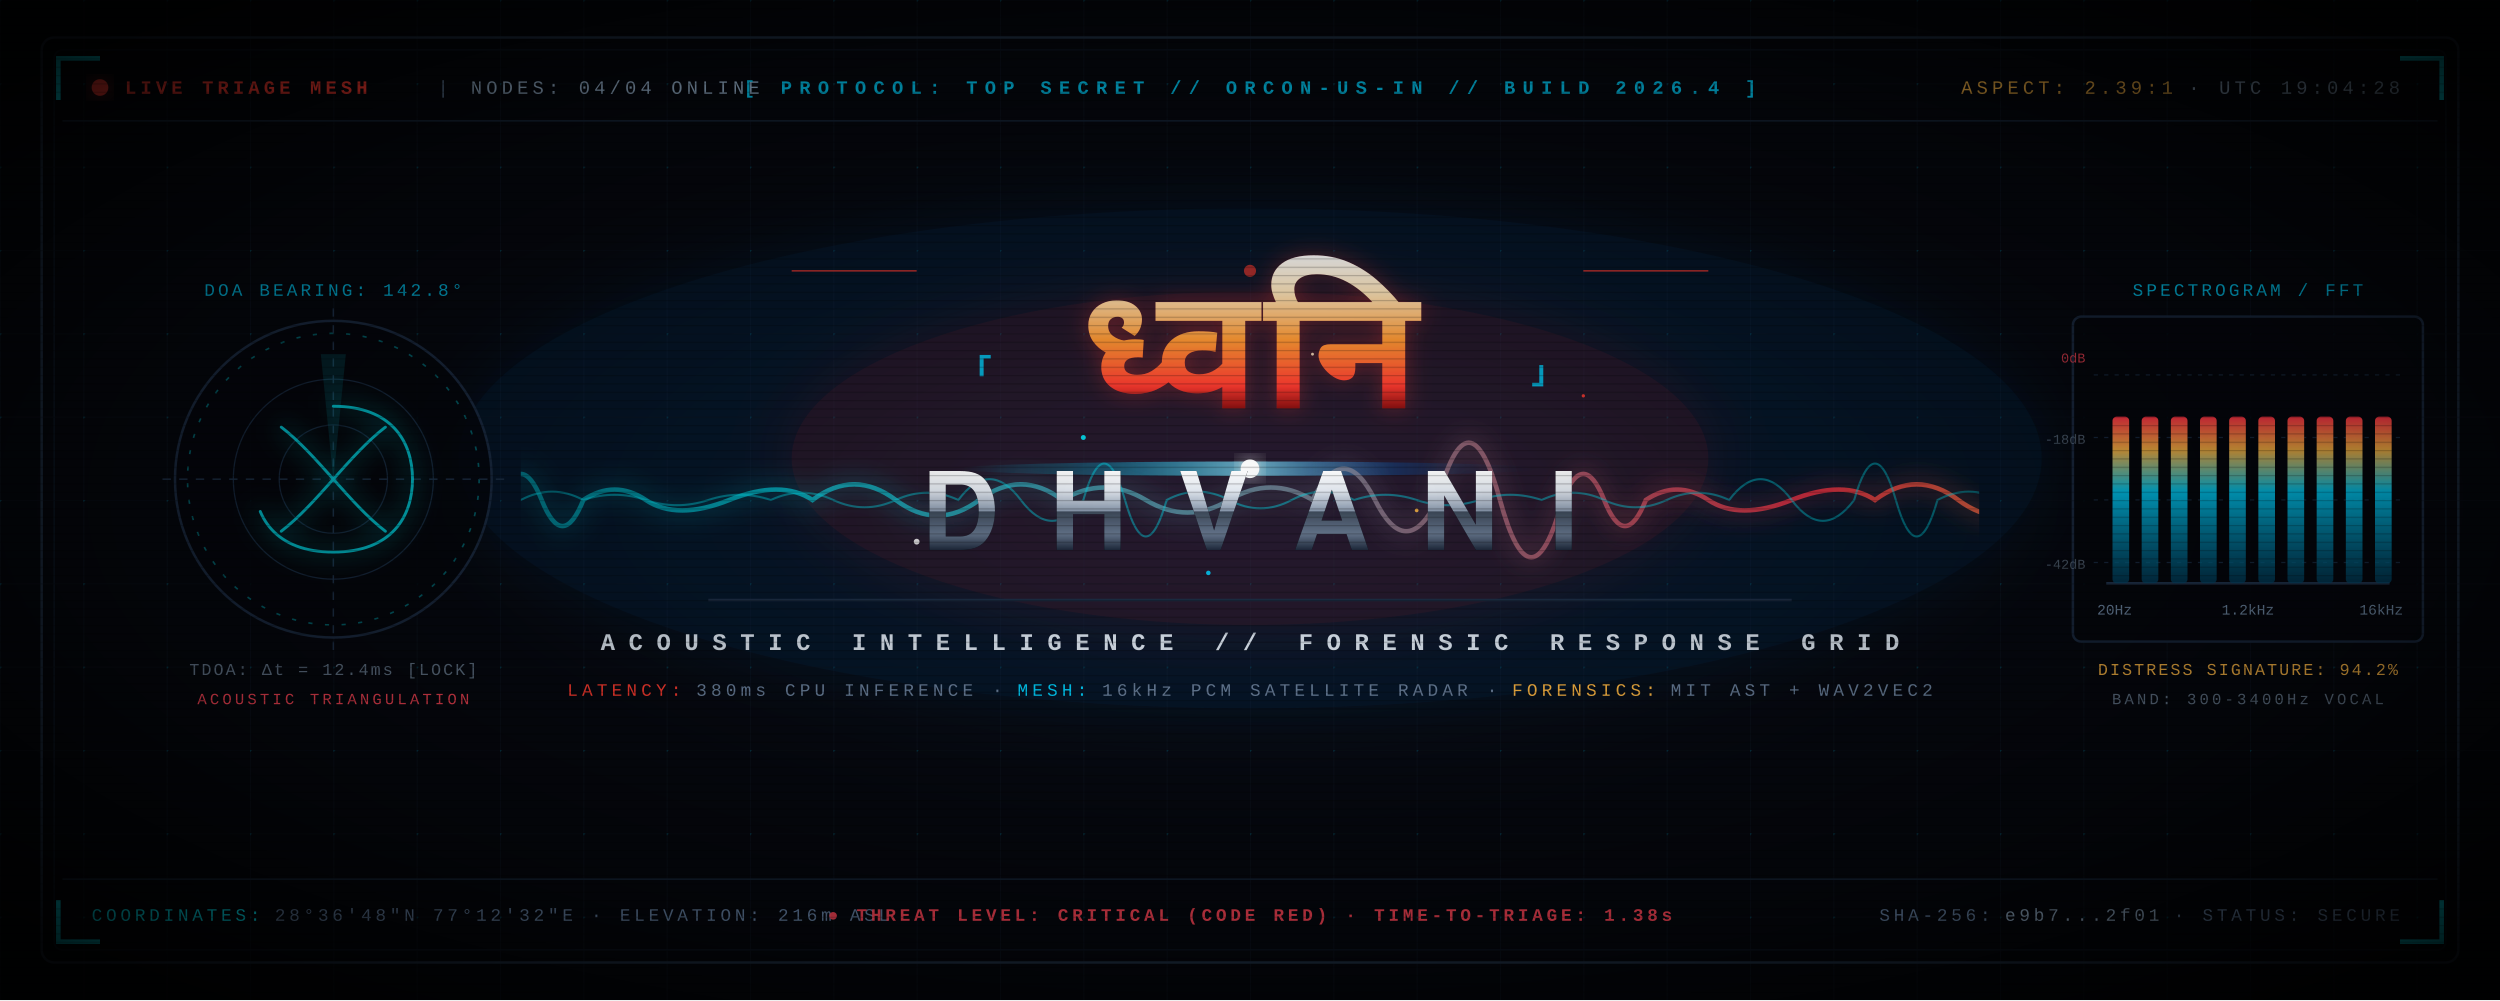
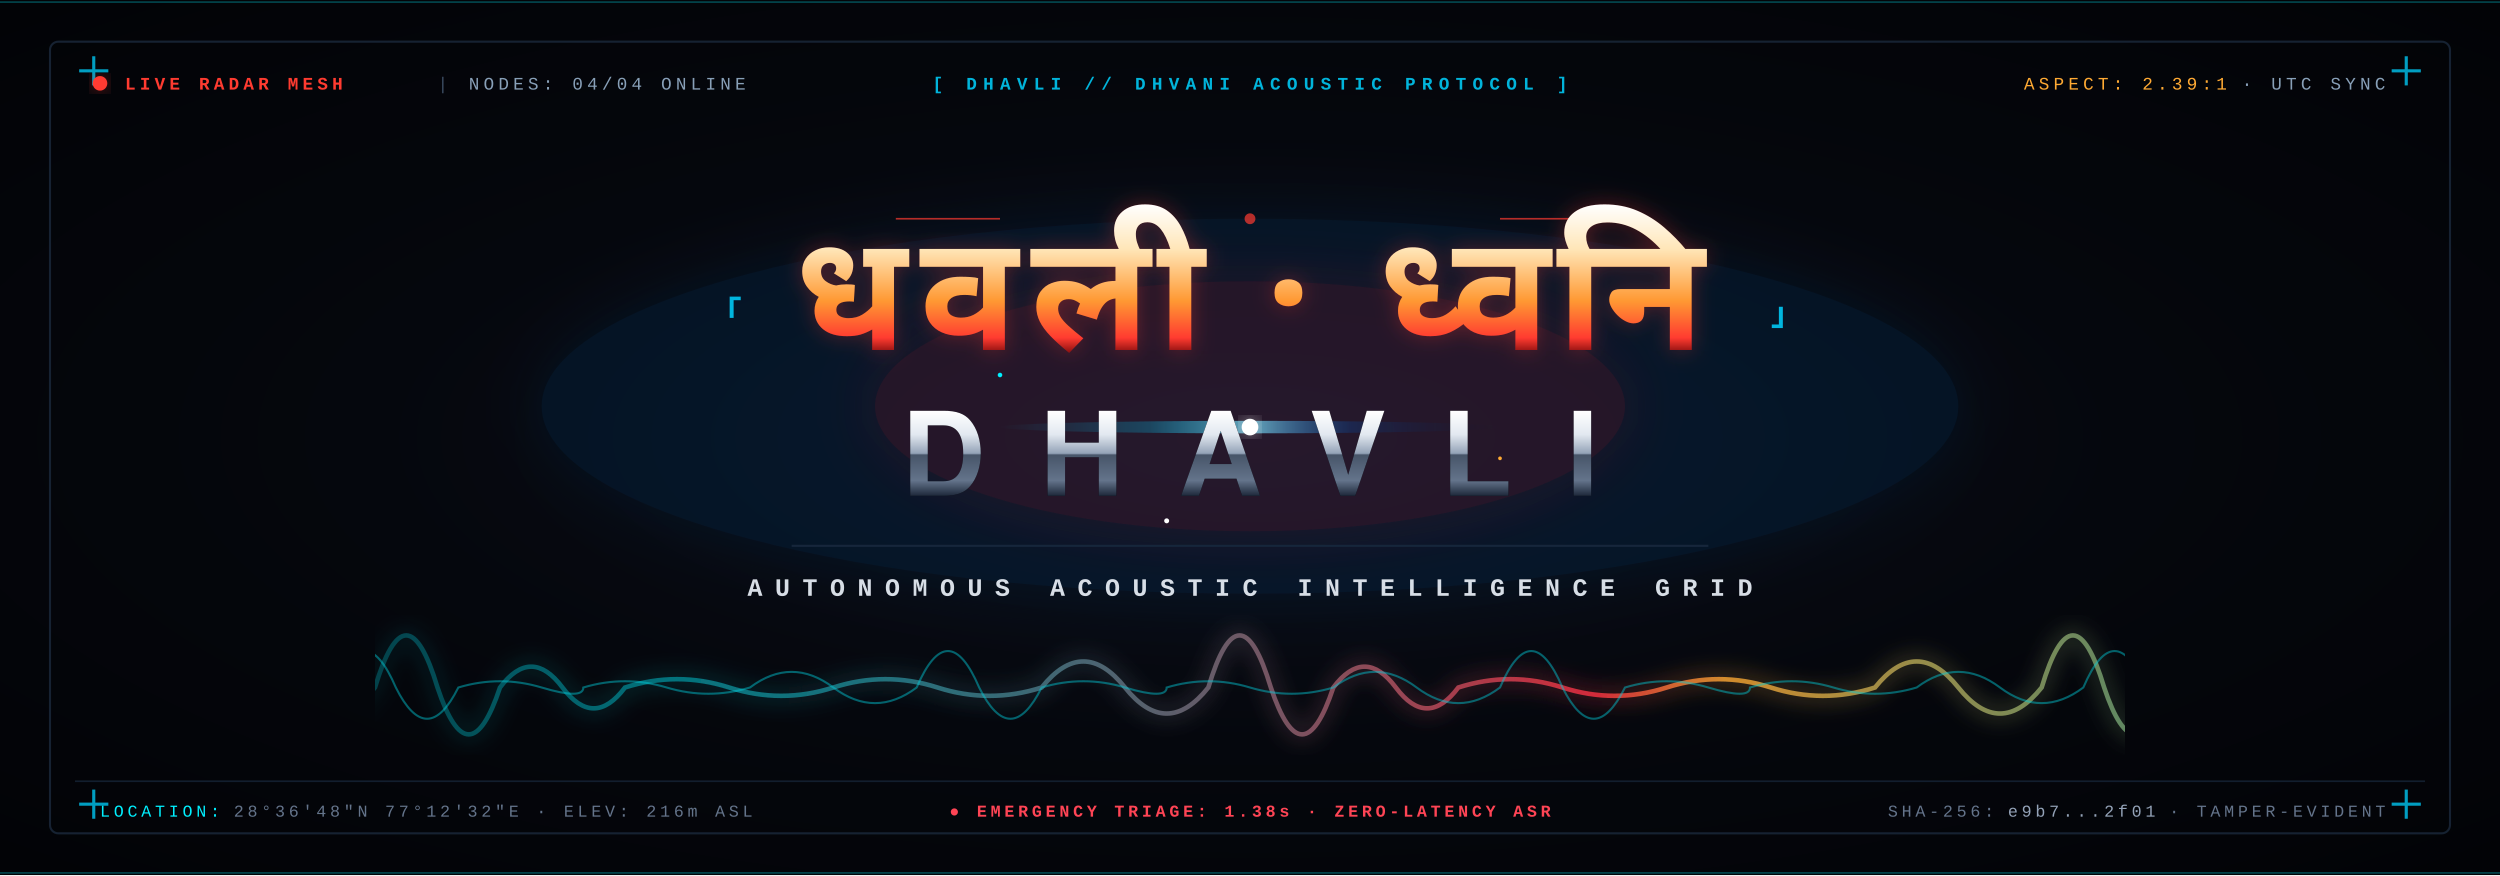
- <svg xmlns="http://www.w3.org/2000/svg" viewBox="0 0 1200 480" width="1200" height="480">
+ <svg xmlns="http://www.w3.org/2000/svg" viewBox="0 0 1200 420" width="1200" height="420">
  <defs>
-     <radialGradient id="cinemaVoid" cx="50%" cy="50%" r="75%">
-       <stop offset="0%" stop-color="#0c121e" />
-       <stop offset="45%" stop-color="#05080f" />
+     <radialGradient id="deepSpace" cx="50%" cy="50%" r="70%">
+       <stop offset="0%" stop-color="#0b101b" />
+       <stop offset="50%" stop-color="#05070d" />
      <stop offset="100%" stop-color="#020306" />
    </radialGradient>
-     <linearGradient id="flareStreak" x1="0%" y1="0%" x2="100%" y2="0%">
+     <linearGradient id="anamorphicStreak" x1="0%" y1="0%" x2="100%" y2="0%">
      <stop offset="0%" stop-color="#00d2ff" stop-opacity="0" />
-       <stop offset="25%" stop-color="#00d2ff" stop-opacity="0.4" />
-       <stop offset="48%" stop-color="#80e5ff" stop-opacity="0.95" />
+       <stop offset="30%" stop-color="#00d2ff" stop-opacity="0.35" />
+       <stop offset="49%" stop-color="#80e5ff" stop-opacity="0.95" />
      <stop offset="50%" stop-color="#ffffff" stop-opacity="1.0" />
-       <stop offset="52%" stop-color="#80e5ff" stop-opacity="0.95" />
-       <stop offset="75%" stop-color="#0066cc" stop-opacity="0.4" />
-       <stop offset="100%" stop-color="#002244" stop-opacity="0" />
+       <stop offset="51%" stop-color="#80e5ff" stop-opacity="0.95" />
+       <stop offset="70%" stop-color="#0055bb" stop-opacity="0.35" />
+       <stop offset="100%" stop-color="#001833" stop-opacity="0" />
    </linearGradient>
-     <linearGradient id="titaniumMetal" x1="0%" y1="0%" x2="0%" y2="100%">
+     <linearGradient id="titaniumSpec" x1="0%" y1="0%" x2="0%" y2="100%">
      <stop offset="0%" stop-color="#ffffff" />
-       <stop offset="25%" stop-color="#e2e8f0" />
-       <stop offset="50%" stop-color="#8a99ad" />
-       <stop offset="52%" stop-color="#3d4959" />
-       <stop offset="80%" stop-color="#64748b" />
+       <stop offset="28%" stop-color="#e2e8f0" />
+       <stop offset="50%" stop-color="#94a3b8" />
+       <stop offset="52%" stop-color="#475569" />
+       <stop offset="82%" stop-color="#64748b" />
      <stop offset="100%" stop-color="#1e293b" />
    </linearGradient>
-     <linearGradient id="devaFlame" x1="0%" y1="0%" x2="0%" y2="100%">
+     <linearGradient id="devaGold" x1="0%" y1="0%" x2="0%" y2="100%">
      <stop offset="0%" stop-color="#ffffff" />
-       <stop offset="25%" stop-color="#ffe4b8" />
-       <stop offset="55%" stop-color="#ff9933" />
-       <stop offset="85%" stop-color="#ff3b30" />
-       <stop offset="100%" stop-color="#8a1010" />
+       <stop offset="30%" stop-color="#ffe6b8" />
+       <stop offset="65%" stop-color="#ff9933" />
+       <stop offset="90%" stop-color="#ff3b30" />
+       <stop offset="100%" stop-color="#8c1010" />
    </linearGradient>
-     <linearGradient id="waveEnergy" x1="0%" y1="0%" x2="100%" y2="0%">
+     <linearGradient id="waveRibbon" x1="0%" y1="0%" x2="100%" y2="0%">
      <stop offset="0%" stop-color="#00f0ff" stop-opacity="0" />
-       <stop offset="20%" stop-color="#00f0ff" stop-opacity="0.7" />
-       <stop offset="45%" stop-color="#ff3344" stop-opacity="0.95" />
-       <stop offset="55%" stop-color="#ffb844" stop-opacity="0.95" />
-       <stop offset="80%" stop-color="#00f0ff" stop-opacity="0.7" />
+       <stop offset="20%" stop-color="#00f0ff" stop-opacity="0.5" />
+       <stop offset="48%" stop-color="#ff3344" stop-opacity="0.95" />
+       <stop offset="52%" stop-color="#ffaa33" stop-opacity="0.95" />
+       <stop offset="80%" stop-color="#00f0ff" stop-opacity="0.5" />
      <stop offset="100%" stop-color="#00f0ff" stop-opacity="0" />
    </linearGradient>
-     <linearGradient id="spectroGrad" x1="0%" y1="100%" x2="0%" y2="0%">
-       <stop offset="0%" stop-color="#004466" stop-opacity="0.7" />
-       <stop offset="55%" stop-color="#00d2ff" stop-opacity="0.9" />
-       <stop offset="80%" stop-color="#ffb844" stop-opacity="0.95" />
-       <stop offset="100%" stop-color="#ff3344" stop-opacity="1.0" />
-     </linearGradient>
-     <pattern id="scanlines" width="100" height="4" patternUnits="userSpaceOnUse">
-       <line x1="0" y1="0" x2="100" y2="0" stroke="#000000" stroke-width="1.2" opacity="0.4" />
-     </pattern>
-     <pattern id="opticalGrid" width="40" height="40" patternUnits="userSpaceOnUse">
-       <path d="M 40 0 L 0 0 0 40" fill="none" stroke="#142032" stroke-width="0.5" opacity="0.45" />
-       <circle cx="0" cy="0" r="0.8" fill="#00d2ff" opacity="0.25" />
-     </pattern>
-     <filter id="hyperGlow" x="-30%" y="-30%" width="160%" height="160%">
-       <feGaussianBlur stdDeviation="6" in="SourceGraphic" result="blur" />
+     <filter id="vectorGlow" x="-20%" y="-20%" width="140%" height="140%">
+       <feGaussianBlur stdDeviation="5" in="SourceGraphic" result="blur" />
      <feMerge>
        <feMergeNode in="blur" />
        <feMergeNode in="SourceGraphic" />
      </feMerge>
    </filter>
-     <filter id="softAura" x="-40%" y="-40%" width="180%" height="180%">
+     <filter id="softHalo" x="-40%" y="-40%" width="180%" height="180%">
      <feGaussianBlur stdDeviation="16" in="SourceGraphic" result="aura" />
      <feMerge>
        <feMergeNode in="aura" />
        <feMergeNode in="SourceGraphic" />
      </feMerge>
    </filter>
    <style>
      /* ══════════════════════════════════════════════════════════════════
-          HOLLYWOOD CINEMATIC ANIMATIONS — CO-PRIME DYNAMIC CYCLES
+          MINIMALIST HIGH-PRECISION MOTION DESIGN (60FPS HARDWARE ACCELERATED)
         ══════════════════════════════════════════════════════════════════ */

      /* 1. PANAVISION ANAMORPHIC FLARE SWEEP */
-       @keyframes flareGlide {
-         0%   { transform: translateX(-600px); opacity: 0; }
+       @keyframes flareSweep {
+         0%   { transform: translateX(-580px); opacity: 0; }
        15%  { opacity: 0.95; }
        50%  { transform: translateX(0px); opacity: 1; }
        85%  { opacity: 0.95; }
-         100% { transform: translateX(600px); opacity: 0; }
+         100% { transform: translateX(580px); opacity: 0; }
      }

-       /* 2. ATMOSPHERIC HALO PULSE */
-       @keyframes haloBreathe {
-         0%, 100% { opacity: 0.16; transform: scale(0.98); }
-         50%      { opacity: 0.32; transform: scale(1.04); }
+       /* 2. ATMOSPHERIC PULSE */
+       @keyframes atmoBreathe {
+         0%, 100% { opacity: 0.18; transform: scale(0.98); }
+         50%      { opacity: 0.34; transform: scale(1.03); }
      }

-       /* 3. LISSAJOUS PHASE SCOPE ROTATION &amp; DRIFT */
-       @keyframes phaseSpin {
-         0%   { transform: rotate(0deg); }
-         100% { transform: rotate(360deg); }
+       /* 3. FLUID HARMONIC ACOUSTIC WAVEFLOW */
+       @keyframes waveScroll1 {
+         0%   { transform: translateX(0px); }
+         100% { transform: translateX(-400px); }
      }
-       @keyframes lissajousMorph {
-         0%, 100% { stroke-dashoffset: 0; opacity: 0.85; }
-         50%      { stroke-dashoffset: 140; opacity: 0.45; }
+       @keyframes waveScroll2 {
+         0%   { transform: translateX(0px); }
+         100% { transform: translateX(-280px); }
      }

-       /* 4. RADAR AZIMUTH SWEEPER */
-       @keyframes radarSweep {
-         0%   { transform: rotate(0deg); }
-         100% { transform: rotate(360deg); }
+       /* 4. LIVE TELEMETRY PULSE */
+       @keyframes liveDot {
+         0%, 100% { opacity: 1; transform: scale(1); }
+         50%      { opacity: 0.3; transform: scale(1.4); }
      }

-       /* 5. ORGANIC FLUID WAVE OSCILLATION */
-       @keyframes waveDrift1 {
-         0%   { transform: translateX(0px); }
-         100% { transform: translateX(-480px); }
-       }
-       @keyframes waveDrift2 {
-         0%   { transform: translateX(0px); }
-         100% { transform: translateX(-320px); }
+       /* 5. AMBIENT DRIFT PARTICLES */
+       @keyframes moteDrift {
+         0%   { transform: translate(0, 0); opacity: 0; }
+         25%  { opacity: 0.55; }
+         75%  { opacity: 0.35; }
+         100% { transform: translate(35px, -50px); opacity: 0; }
      }

-       /* 6. SPECTROGRAPH AUDIO CHANNELS (ScaleY from Base) */
-       @keyframes scaleEq1  { 0%,100%{transform:scaleY(0.35)} 50%{transform:scaleY(0.95)} }
-       @keyframes scaleEq2  { 0%,100%{transform:scaleY(0.50)} 40%{transform:scaleY(1.00)} 80%{transform:scaleY(0.30)} }
-       @keyframes scaleEq3  { 0%,100%{transform:scaleY(0.75)} 30%{transform:scaleY(0.35)} 70%{transform:scaleY(0.98)} }
-       @keyframes scaleEq4  { 0%,100%{transform:scaleY(0.40)} 60%{transform:scaleY(0.88)} }
-       @keyframes scaleEq5  { 0%,100%{transform:scaleY(0.90)} 45%{transform:scaleY(0.25)} }
-       @keyframes scaleEq6  { 0%,100%{transform:scaleY(0.38)} 55%{transform:scaleY(0.85)} }
-       @keyframes scaleEq7  { 0%,100%{transform:scaleY(0.65)} 35%{transform:scaleY(1.00)} }
-       @keyframes scaleEq8  { 0%,100%{transform:scaleY(0.45)} 65%{transform:scaleY(0.28)} }
-       @keyframes scaleEq9  { 0%,100%{transform:scaleY(0.92)} 25%{transform:scaleY(0.55)} 75%{transform:scaleY(1.00)} }
-       @keyframes scaleEq10 { 0%,100%{transform:scaleY(0.42)} 50%{transform:scaleY(0.85)} }
- 
-       /* 7. CINEMATIC RETICLE &amp; METRIC PULSE */
-       @keyframes livePulse {
-         0%, 100% { opacity: 1; transform: scale(1); }
-         50%      { opacity: 0.35; transform: scale(1.35); }
-       }
-       @keyframes telemetryGlitch {
-         0%, 93%, 100% { opacity: 0.9; transform: translateX(0); }
-         94%           { opacity: 0.4; transform: translateX(2px); }
-         96%           { opacity: 1.0; transform: translateX(-1px); }
-       }
- 
-       /* 8. PARTICULATE DRIFT IN CINEMA LIGHT BEAM */
-       @keyframes dustDriftA {
-         0%   { transform: translate(0, 0); opacity: 0; }
-         20%  { opacity: 0.6; }
-         80%  { opacity: 0.4; }
-         100% { transform: translate(45px, -60px); opacity: 0; }
-       }
-       @keyframes dustDriftB {
-         0%   { transform: translate(0, 0); opacity: 0; }
-         25%  { opacity: 0.5; }
-         75%  { opacity: 0.3; }
-         100% { transform: translate(-35px, -75px); opacity: 0; }
-       }
- 
-       /* CLASS MAPPINGS */
-       .anim-flare     { animation: flareGlide 6.4s cubic-bezier(0.4, 0, 0.2, 1) infinite; }
-       .anim-halo      { animation: haloBreathe 5.2s ease-in-out infinite; transform-origin: 600px 220px; }
-       .anim-spin-slow { animation: phaseSpin 24s linear infinite; transform-origin: 150px 230px; }
-       .anim-radar     { animation: radarSweep 4.2s linear infinite; transform-origin: 150px 230px; }
-       .anim-lissajous { animation: lissajousMorph 6.7s ease-in-out infinite; }
-       .anim-wave1     { animation: waveDrift1 8.9s linear infinite; }
-       .anim-wave2     { animation: waveDrift2 6.1s linear infinite; }
-       .anim-live      { animation: livePulse 1.8s ease-in-out infinite; transform-origin: 48px 42px; }
-       .anim-tele      { animation: telemetryGlitch 7.3s steps(1) infinite; }
-       .anim-dust-a    { animation: dustDriftA 9.4s ease-out infinite; }
-       .anim-dust-b    { animation: dustDriftB 11.8s ease-out infinite; }
- 
-       /* EQ BARS (transform-origin at baseline y=280) */
-       .b1 { animation: scaleEq1 1.4s ease-in-out infinite; transform-origin: 1003px 280px; }
-       .b2 { animation: scaleEq2 1.8s ease-in-out infinite; transform-origin: 1017px 280px; }
-       .b3 { animation: scaleEq3 1.2s ease-in-out infinite; transform-origin: 1031px 280px; }
-       .b4 { animation: scaleEq4 2.1s ease-in-out infinite; transform-origin: 1045px 280px; }
-       .b5 { animation: scaleEq5 1.6s ease-in-out infinite; transform-origin: 1059px 280px; }
-       .b6 { animation: scaleEq6 1.9s ease-in-out infinite; transform-origin: 1073px 280px; }
-       .b7 { animation: scaleEq7 1.3s ease-in-out infinite; transform-origin: 1087px 280px; }
-       .b8 { animation: scaleEq8 2.3s ease-in-out infinite; transform-origin: 1101px 280px; }
-       .b9 { animation: scaleEq9 1.5s ease-in-out infinite; transform-origin: 1115px 280px; }
-       .b10{ animation: scaleEq10 1.7s ease-in-out infinite; transform-origin: 1129px 280px; }
+       .anim-flare   { animation: flareSweep 6.2s cubic-bezier(0.4, 0, 0.2, 1) infinite; }
+       .anim-halo    { animation: atmoBreathe 5.4s ease-in-out infinite; transform-origin: 600px 200px; }
+       .anim-wave1   { animation: waveScroll1 8.2s linear infinite; }
+       .anim-wave2   { animation: waveScroll2 5.8s linear infinite; }
+       .anim-live    { animation: liveDot 1.8s ease-in-out infinite; transform-origin: 48px 40px; }
+       .anim-mote    { animation: moteDrift 8.6s ease-out infinite; }

      text {
        font-synthesis: none;
        -webkit-font-smoothing: antialiased;
        user-select: none;
      }
    </style>
  </defs>
-   <rect width="1200" height="480" fill="url(#cinemaVoid)" />
-   <rect width="1200" height="480" fill="url(#opticalGrid)" />
+   <rect width="1200" height="420" fill="url(#deepSpace)" />
+   <line x1="0" y1="1" x2="1200" y2="1" stroke="#00f0ff" stroke-width="0.75" opacity="0.3" />
+   <line x1="0" y1="419" x2="1200" y2="419" stroke="#00f0ff" stroke-width="0.75" opacity="0.3" />
  <g class="anim-halo">
-     <ellipse cx="600" cy="220" rx="380" ry="120" fill="#003b6f" opacity="0.22" filter="url(#softAura)" />
-     <ellipse cx="600" cy="220" rx="220" ry="80" fill="#a81a28" opacity="0.18" filter="url(#softAura)" />
+     <ellipse cx="600" cy="195" rx="340" ry="90" fill="#003b6f" opacity="0.22" filter="url(#softHalo)" />
+     <ellipse cx="600" cy="195" rx="180" ry="60" fill="#991522" opacity="0.20" filter="url(#softHalo)" />
  </g>
-   <g transform="translate(600, 225)">
+   <g transform="translate(600, 205)">
    <g class="anim-flare">
-       <line x1="-360" y1="0" x2="360" y2="0" stroke="url(#flareStreak)" stroke-width="2.5" opacity="0.95" />
-       <ellipse cx="0" cy="0" rx="140" ry="3.5" fill="url(#flareStreak)" opacity="0.7" />
-       <circle cx="0" cy="0" r="4.5" fill="#ffffff" filter="url(#hyperGlow)" />
+       <line x1="-320" y1="0" x2="320" y2="0" stroke="url(#anamorphicStreak)" stroke-width="2.2" opacity="0.95" />
+       <ellipse cx="0" cy="0" rx="120" ry="3.0" fill="url(#anamorphicStreak)" opacity="0.7" />
+       <circle cx="0" cy="0" r="4.0" fill="#ffffff" filter="url(#vectorGlow)" />
    </g>
  </g>
-   <g transform="translate(10, 0)">
-     <circle cx="150" cy="230" r="76" fill="#03060c" stroke="#1c2d44" stroke-width="1.2" opacity="0.85" />
-     <circle cx="150" cy="230" r="70" fill="none" stroke="#00f0ff" stroke-width="0.8" stroke-dasharray="2 6" opacity="0.35" />
-     <circle cx="150" cy="230" r="48" fill="none" stroke="#16263b" stroke-width="0.6" />
-     <circle cx="150" cy="230" r="26" fill="none" stroke="#16263b" stroke-width="0.6" />
-     <line x1="68" y1="230" x2="232" y2="230" stroke="#1c2d44" stroke-width="0.7" stroke-dasharray="4 4" />
-     <line x1="150" y1="148" x2="150" y2="312" stroke="#1c2d44" stroke-width="0.7" stroke-dasharray="4 4" />
-     <g class="anim-radar">
-       <line x1="150" y1="230" x2="150" y2="158" stroke="#00f0ff" stroke-width="1.6" opacity="0.8" filter="url(#hyperGlow)" />
-       <polygon points="150,230 144,170 156,170" fill="#00f0ff" opacity="0.12" />
-     </g>
-     <g class="anim-spin-slow">
-       <path d="M 150,195                 C 178,195 188,212 188,230                 C 188,248 178,265 150,265                 C 122,265 112,248 112,230                 C 112,212 122,195 150,195 Z                M 125,205                 C 142,218 158,242 175,255                M 175,205                 C 158,218 142,242 125,255" fill="none" stroke="#00f0ff" stroke-width="1.4" stroke-linecap="round" stroke-dasharray="160" class="anim-lissajous" filter="url(#hyperGlow)" opacity="0.75" />
-     </g>
-     <text x="150" y="142" font-family="'Courier New', monospace" font-size="8.5" fill="#00d2ff" opacity="0.75" text-anchor="middle" letter-spacing="1.5">DOA BEARING: 142.8°</text>
-     <text x="150" y="324" font-family="'Courier New', monospace" font-size="8" fill="#88a0b8" opacity="0.65" text-anchor="middle" letter-spacing="1">TDOA: Δt = 12.4ms [LOCK]</text>
-     <text x="150" y="338" font-family="'Courier New', monospace" font-size="7.5" fill="#ff4455" opacity="0.9" text-anchor="middle" letter-spacing="1.5">ACOUSTIC TRIANGULATION</text>
+   <rect x="24" y="20" width="1152" height="380" rx="4" fill="none" stroke="#162232" stroke-width="1.0" />
+   <g stroke="#00d2ff" stroke-width="1.5" opacity="0.75">
+     <line x1="38" y1="34" x2="52" y2="34" />
+     <line x1="45" y1="27" x2="45" y2="41" />
+     <line x1="1148" y1="34" x2="1162" y2="34" />
+     <line x1="1155" y1="27" x2="1155" y2="41" />
+     <line x1="38" y1="386" x2="52" y2="386" />
+     <line x1="45" y1="379" x2="45" y2="393" />
+     <line x1="1148" y1="386" x2="1162" y2="386" />
+     <line x1="1155" y1="379" x2="1155" y2="393" />
  </g>
-   <g transform="translate(15, 0)">
-     <rect x="980" y="152" width="168" height="156" rx="4" fill="#03060c" stroke="#1c2d44" stroke-width="1.2" opacity="0.85" />
-     <line x1="990" y1="180" x2="1138" y2="180" stroke="#16263b" stroke-width="0.6" stroke-dasharray="2 3" />
-     <line x1="990" y1="210" x2="1138" y2="210" stroke="#16263b" stroke-width="0.6" stroke-dasharray="2 3" />
-     <line x1="990" y1="240" x2="1138" y2="240" stroke="#16263b" stroke-width="0.6" stroke-dasharray="2 3" />
-     <line x1="990" y1="270" x2="1138" y2="270" stroke="#16263b" stroke-width="0.6" stroke-dasharray="2 3" />
-     <text x="986" y="174" font-family="'Courier New', monospace" font-size="6.5" fill="#ff4455" opacity="0.75" text-anchor="end">0dB</text>
-     <text x="986" y="213" font-family="'Courier New', monospace" font-size="6.5" fill="#88a0b8" opacity="0.5" text-anchor="end">-18dB</text>
-     <text x="986" y="273" font-family="'Courier New', monospace" font-size="6.5" fill="#88a0b8" opacity="0.5" text-anchor="end">-42dB</text>
-     <line x1="996" y1="280" x2="1132" y2="280" stroke="#223650" stroke-width="1.2" />
-     <rect x="999" y="200" width="8" height="80" rx="2" fill="url(#spectroGrad)" class="b1" />
-     <rect x="1013" y="200" width="8" height="80" rx="2" fill="url(#spectroGrad)" class="b2" />
-     <rect x="1027" y="200" width="8" height="80" rx="2" fill="url(#spectroGrad)" class="b3" />
-     <rect x="1041" y="200" width="8" height="80" rx="2" fill="url(#spectroGrad)" class="b4" />
-     <rect x="1055" y="200" width="8" height="80" rx="2" fill="url(#spectroGrad)" class="b5" />
-     <rect x="1069" y="200" width="8" height="80" rx="2" fill="url(#spectroGrad)" class="b6" />
-     <rect x="1083" y="200" width="8" height="80" rx="2" fill="url(#spectroGrad)" class="b7" />
-     <rect x="1097" y="200" width="8" height="80" rx="2" fill="url(#spectroGrad)" class="b8" />
-     <rect x="1111" y="200" width="8" height="80" rx="2" fill="url(#spectroGrad)" class="b9" />
-     <rect x="1125" y="200" width="8" height="80" rx="2" fill="url(#spectroGrad)" class="b10" />
-     <text x="1000" y="295" font-family="'Courier New', monospace" font-size="7" fill="#68809a" text-anchor="middle">20Hz</text>
-     <text x="1064" y="295" font-family="'Courier New', monospace" font-size="7" fill="#68809a" text-anchor="middle">1.2kHz</text>
-     <text x="1128" y="295" font-family="'Courier New', monospace" font-size="7" fill="#68809a" text-anchor="middle">16kHz</text>
-     <text x="1064" y="142" font-family="'Courier New', monospace" font-size="8.5" fill="#00d2ff" opacity="0.8" text-anchor="middle" letter-spacing="1.5">SPECTROGRAM / FFT</text>
-     <text x="1064" y="324" font-family="'Courier New', monospace" font-size="8" fill="#ffb844" opacity="0.9" text-anchor="middle" letter-spacing="1">DISTRESS SIGNATURE: 94.2%</text>
-     <text x="1064" y="338" font-family="'Courier New', monospace" font-size="7.5" fill="#88a0b8" opacity="0.65" text-anchor="middle" letter-spacing="1.5">BAND: 300-3400Hz VOCAL</text>
+   <g stroke="#ff3b30" stroke-width="0.8" opacity="0.7">
+     <line x1="430" y1="105" x2="480" y2="105" />
+     <line x1="720" y1="105" x2="770" y2="105" />
+     <circle cx="600" cy="105" r="2.2" fill="#ff3b30" />
  </g>
-   <g clip-path="url(#centerWaveClip)" opacity="0.85">
+   <text x="600" y="168" text-anchor="middle" font-family="'Noto Sans Devanagari','Mukta','Tiro Devanagari Hindi','Arial Unicode MS',sans-serif" font-size="78" font-weight="900" letter-spacing="6" fill="#ff3b30" opacity="0.32" filter="url(#vectorGlow)">धवली  ·  ध्वनि</text>
+   <text x="600" y="168" text-anchor="middle" font-family="'Noto Sans Devanagari','Mukta','Tiro Devanagari Hindi','Arial Unicode MS',sans-serif" font-size="78" font-weight="900" letter-spacing="6" fill="url(#devaGold)">धवली  ·  ध्वनि</text>
+   <text x="340" y="156" font-family="'Courier New', monospace" font-size="16" fill="#00d2ff" opacity="0.85" font-weight="bold">「</text>
+   <text x="850" y="156" font-family="'Courier New', monospace" font-size="16" fill="#00d2ff" opacity="0.85" font-weight="bold">」</text>
+   <text x="600" y="238" text-anchor="middle" font-family="'Cinzel','Trajan Pro','Eurostile','Helvetica Neue','Arial Black',sans-serif" font-size="56" font-weight="900" letter-spacing="26" fill="#030508" opacity="0.95">DHAVLI</text>
+   <text x="600" y="238" text-anchor="middle" font-family="'Cinzel','Trajan Pro','Eurostile','Helvetica Neue','Arial Black',sans-serif" font-size="56" font-weight="900" letter-spacing="26" fill="url(#titaniumSpec)">DHAVLI</text>
+   <line x1="380" y1="262" x2="820" y2="262" stroke="#16263b" stroke-width="1.0" />
+   <line x1="450" y1="262" x2="750" y2="262" stroke="#00f0ff" stroke-width="1.4" opacity="0.85" filter="url(#vectorGlow)" />
+   <text x="600" y="286" text-anchor="middle" font-family="'Courier New', Courier, monospace" font-size="12" font-weight="700" letter-spacing="6" fill="#e2e8f0" opacity="0.95">AUTONOMOUS ACOUSTIC INTELLIGENCE GRID</text>
+   <g clip-path="url(#waveClip)" opacity="0.85">
    <g class="anim-wave1">
-       <path d="M 0,240                 Q 20,228 40,240 T 80,240 T 120,240                 Q 135,210 150,240 Q 165,270 180,240                 Q 195,185 210,240 Q 225,295 240,240                 Q 250,215 260,240 Q 270,265 280,240                 Q 295,230 310,240 T 350,240 T 390,240                 Q 410,225 430,240 T 470,240 T 510,240                Q 530,228 550,240 T 590,240 T 630,240                 Q 645,210 660,240 Q 675,270 690,240                 Q 705,185 720,240 Q 735,295 750,240                 Q 760,215 770,240 Q 780,265 790,240                 Q 805,230 820,240 T 860,240 T 900,240                 Q 920,225 940,240 T 980,240 T 1020,240                Q 1040,228 1060,240 T 1100,240 T 1140,240                 Q 1155,210 1170,240 Q 1185,270 1200,240                 Q 1215,185 1230,240 Q 1245,295 1260,240                 Q 1270,215 1280,240 Q 1290,265 1300,240                 Q 1315,230 1330,240 T 1370,240 T 1410,240                 Q 1430,225 1450,240 T 1490,240 T 1530,240                Q 1550,228 1570,240 T 1610,240 T 1650,240                 Q 1665,210 1680,240 Q 1695,270 1710,240                 Q 1725,185 1740,240 Q 1755,295 1770,240                 Q 1780,215 1790,240 Q 1800,265 1810,240                 Q 1825,230 1840,240 T 1880,240 T 1920,240" fill="none" stroke="url(#waveEnergy)" stroke-width="2.2" stroke-linecap="round" filter="url(#hyperGlow)" />
+       <path d="M 0,330                 Q 25,322 50,330 T 100,330                 Q 120,305 140,330 Q 160,355 180,330                 Q 195,280 210,330 Q 225,375 240,330                 Q 255,310 270,330 Q 285,350 300,330                 Q 325,322 350,330 T 400,330                Q 425,322 450,330 T 500,330                 Q 520,305 540,330 Q 560,355 580,330                 Q 595,280 610,330 Q 625,375 640,330                 Q 655,310 670,330 Q 685,350 700,330                 Q 725,322 750,330 T 800,330                Q 825,322 850,330 T 900,330                 Q 920,305 940,330 Q 960,355 980,330                 Q 995,280 1010,330 Q 1025,375 1040,330                 Q 1055,310 1070,330 Q 1085,350 1100,330                 Q 1125,322 1150,330 T 1200,330                Q 1225,322 1250,330 T 1300,330                 Q 1320,305 1340,330 Q 1360,355 1380,330                 Q 1395,280 1410,330 Q 1425,375 1440,330                 Q 1455,310 1470,330 Q 1485,350 1500,330                 Q 1525,322 1550,330 T 1600,330" fill="none" stroke="url(#waveRibbon)" stroke-width="2.2" stroke-linecap="round" filter="url(#vectorGlow)" />
    </g>
    <g class="anim-wave2" opacity="0.45">
-       <path d="M 0,240                 Q 15,233 30,240 T 60,240 T 90,240                 Q 105,220 120,240 Q 135,260 150,240                 Q 160,205 170,240 Q 180,275 190,240                 Q 205,232 220,240 T 250,240 T 280,240                 Q 295,235 310,240 T 340,240 T 370,240                Q 385,233 400,240 T 430,240 T 460,240                 Q 475,220 490,240 Q 505,260 520,240                 Q 530,205 540,240 Q 550,275 560,240                 Q 575,232 590,240 T 620,240 T 650,240                 Q 665,235 680,240 T 710,240 T 740,240                Q 755,233 770,240 T 800,240 T 830,240                 Q 845,220 860,240 Q 875,260 890,240                 Q 900,205 910,240 Q 920,275 930,240                 Q 945,232 960,240 T 990,240 T 1020,240                 Q 1035,235 1050,240 T 1080,240 T 1110,240                Q 1125,233 1140,240 T 1170,240 T 1200,240                 Q 1215,220 1230,240 Q 1245,260 1260,240                 Q 1270,205 1280,240 Q 1290,275 1300,240                 Q 1315,232 1330,240 T 1360,240 T 1390,240                 Q 1405,235 1420,240 T 1450,240 T 1480,240" fill="none" stroke="#00f0ff" stroke-width="1.0" stroke-linecap="round" />
+       <path d="M 0,330                 Q 20,324 40,330 T 80,330                 Q 100,315 120,330 Q 140,345 160,330                 Q 175,295 190,330 Q 205,360 220,330                 Q 240,324 260,330 T 280,330                Q 300,324 320,330 T 360,330                 Q 380,315 400,330 Q 420,345 440,330                 Q 455,295 470,330 Q 485,360 500,330                 Q 520,324 540,330 T 560,330                Q 580,324 600,330 T 640,330                 Q 660,315 680,330 Q 700,345 720,330                 Q 735,295 750,330 Q 765,360 780,330                 Q 800,324 820,330 T 840,330                Q 860,324 880,330 T 920,330                 Q 940,315 960,330 Q 980,345 1000,330                 Q 1015,295 1030,330 Q 1045,360 1060,330                 Q 1080,324 1100,330 T 1120,330                Q 1140,324 1160,330 T 1200,330                 Q 1220,315 1240,330 Q 1260,345 1280,330                 Q 1295,295 1310,330 Q 1325,360 1340,330                 Q 1360,324 1380,330 T 1400,330" fill="none" stroke="#00f0ff" stroke-width="1.0" stroke-linecap="round" />
    </g>
  </g>
-   <clipPath id="centerWaveClip">
-     <rect x="250" y="140" width="700" height="200" />
+   <clipPath id="waveClip">
+     <rect x="180" y="270" width="840" height="110" />
  </clipPath>
-   <g stroke="#ff3b30" stroke-width="0.8" opacity="0.65">
-     <line x1="380" y1="130" x2="440" y2="130" />
-     <line x1="760" y1="130" x2="820" y2="130" />
-     <circle cx="600" cy="130" r="2.5" fill="#ff3b30" />
-   </g>
-   <text x="600" y="196" text-anchor="middle" font-family="'Noto Sans Devanagari','Mukta','Devanagari MT','Mangal','Arial Unicode MS',sans-serif" font-size="82" font-weight="900" letter-spacing="4" fill="#ff3b30" opacity="0.35" filter="url(#hyperGlow)">ध्वनि</text>
-   <text x="600" y="196" text-anchor="middle" font-family="'Noto Sans Devanagari','Mukta','Devanagari MT','Mangal','Arial Unicode MS',sans-serif" font-size="82" font-weight="900" letter-spacing="4" fill="url(#devaFlame)">ध्वनि</text>
-   <text x="460" y="184" font-family="'Courier New', monospace" font-size="16" fill="#00d2ff" opacity="0.8" font-weight="bold">「</text>
-   <text x="735" y="184" font-family="'Courier New', monospace" font-size="16" fill="#00d2ff" opacity="0.8" font-weight="bold">」</text>
-   <text x="600" y="264" text-anchor="middle" font-family="'Cinzel', 'Trajan Pro', 'Eurostile', 'Helvetica Neue', 'Arial Black', sans-serif" font-size="52" font-weight="900" letter-spacing="24" fill="#04070c" opacity="0.95">DHVANI</text>
-   <text x="600" y="264" text-anchor="middle" font-family="'Cinzel', 'Trajan Pro', 'Eurostile', 'Helvetica Neue', 'Arial Black', sans-serif" font-size="52" font-weight="900" letter-spacing="24" fill="url(#titaniumMetal)">DHVANI</text>
-   <line x1="340" y1="288" x2="860" y2="288" stroke="#1c2d44" stroke-width="1.2" />
-   <line x1="420" y1="288" x2="780" y2="288" stroke="#00f0ff" stroke-width="1.4" opacity="0.85" filter="url(#hyperGlow)" />
-   <text x="600" y="312" text-anchor="middle" font-family="'Courier New', Courier, monospace" font-size="11.5" font-weight="700" letter-spacing="6.5" fill="#e6effa" opacity="0.95">ACOUSTIC INTELLIGENCE  //  FORENSIC RESPONSE GRID</text>
-   <g font-family="'Courier New', monospace" font-size="8.5" letter-spacing="2" fill="#6c829e">
-     <text x="600" y="334" text-anchor="middle">
-       <tspan fill="#ff3b30">LATENCY:</tspan> 380ms CPU INFERENCE  ·  
-       <tspan fill="#00d2ff">MESH:</tspan> 16kHz PCM SATELLITE RADAR  ·  
-       <tspan fill="#ffb844">FORENSICS:</tspan> MIT AST + WAV2VEC2
+   <g font-family="'Courier New', Courier, monospace" font-size="8.5" letter-spacing="2">
+     <circle cx="48" cy="40" r="3.5" fill="#ff3b30" class="anim-live" filter="url(#vectorGlow)" />
+     <text x="60" y="43" fill="#ff3b30" font-weight="bold">LIVE RADAR MESH</text>
+     <text x="210" y="43" fill="#3a4b60">|</text>
+     <text x="225" y="43" fill="#88a0b8">NODES: 04/04 ONLINE</text>
+     <text x="600" y="43" fill="#00d2ff" opacity="0.85" text-anchor="middle" font-weight="bold" letter-spacing="3">
+       [ DHAVLI // DHVANI ACOUSTIC PROTOCOL ]
+     </text>
+     <text x="1145" y="43" fill="#88a0b8" text-anchor="end">
+       <tspan fill="#ffaa33">ASPECT: 2.39:1</tspan> · UTC SYNC
    </text>
  </g>
-   <g opacity="0.85">
-     <circle cx="520" cy="210" r="1.2" fill="#00f0ff" class="anim-dust-a" />
-     <circle cx="680" cy="245" r="0.9" fill="#ffb844" class="anim-dust-b" />
-     <circle cx="440" cy="260" r="1.4" fill="#ffffff" class="anim-dust-a" />
-     <circle cx="760" cy="190" r="0.8" fill="#ff3b30" class="anim-dust-b" />
-     <circle cx="580" cy="275" r="1.1" fill="#00d2ff" class="anim-dust-a" />
-     <circle cx="630" cy="170" r="0.7" fill="#ffe6c2" class="anim-dust-b" />
-   </g>
-   <g stroke="#1a2738" stroke-width="1.2" fill="none">
-     <rect x="20" y="18" width="1160" height="444" rx="6" />
-     <rect x="26" y="24" width="1148" height="432" rx="4" stroke="#0a121d" stroke-width="0.8" />
-   </g>
-   <g stroke="#00f0ff" stroke-width="2.2" fill="none" opacity="0.85">
-     <path d="M 28,48 L 28,28 L 48,28" />
-     <path d="M 1172,48 L 1172,28 L 1152,28" />
-     <path d="M 28,432 L 28,452 L 48,452" />
-     <path d="M 1172,432 L 1172,452 L 1152,452" />
-   </g>
-   <g font-family="'Courier New', Courier, monospace" font-size="9" letter-spacing="2">
-     <circle cx="48" cy="42" r="4.0" fill="#ff3b30" class="anim-live" filter="url(#hyperGlow)" />
-     <text x="60" y="45" fill="#ff3b30" font-weight="bold">LIVE TRIAGE MESH</text>
-     <text x="210" y="45" fill="#506680">|</text>
-     <text x="226" y="45" fill="#88a0b8">NODES: 04/04 ONLINE</text>
-     <text x="600" y="45" fill="#00d2ff" opacity="0.85" text-anchor="middle" font-weight="bold" letter-spacing="3.5">
-       [ PROTOCOL: TOP SECRET // ORCON-US-IN // BUILD 2026.4 ]
+   <line x1="36" y1="375" x2="1164" y2="375" stroke="#121e2e" stroke-width="0.8" />
+   <g font-family="'Courier New', Courier, monospace" font-size="8" letter-spacing="1.8" fill="#64748b">
+     <text x="48" y="392">
+       <tspan fill="#00f0ff">LOCATION:</tspan> 28°36'48"N 77°12'32"E · ELEV: 216m ASL
    </text>
-     <text x="1152" y="45" fill="#88a0b8" opacity="0.85" text-anchor="end">
-       <tspan fill="#ffb844">ASPECT: 2.39:1</tspan>  ·  UTC 19:04:28
+     <text x="600" y="392" text-anchor="middle" fill="#ff4455" font-weight="bold">
+       ● EMERGENCY TRIAGE: 1.38s · ZERO-LATENCY ASR
+     </text>
+     <text x="1145" y="392" text-anchor="end">
+       SHA-256: <tspan fill="#94a3b8">e9b7...2f01</tspan> · TAMPER-EVIDENT
    </text>
  </g>
-   <line x1="30" y1="58" x2="1170" y2="58" stroke="#121e2d" stroke-width="0.8" />
-   <line x1="30" y1="422" x2="1170" y2="422" stroke="#121e2d" stroke-width="0.8" />
-   <g font-family="'Courier New', Courier, monospace" font-size="8.5" letter-spacing="1.8" class="anim-tele">
-     <text x="44" y="442" fill="#5c7594">
-       <tspan fill="#00f0ff">COORDINATES:</tspan> 28°36'48"N  77°12'32"E  ·  ELEVATION: 216m ASL
-     </text>
-     <text x="600" y="442" fill="#ff4455" opacity="0.9" text-anchor="middle" font-weight="bold">
-       ● THREAT LEVEL: CRITICAL (CODE RED)  ·  TIME-TO-TRIAGE: 1.38s
-     </text>
-     <text x="1152" y="442" fill="#5c7594" text-anchor="end">
-       SHA-256: <tspan fill="#88a0b8">e9b7...2f01</tspan>  ·  STATUS: SECURE
-     </text>
-   </g>
-   <rect width="1200" height="480" fill="url(#scanlines)" opacity="0.5" pointer-events="none" />
-   <radialGradient id="edgeVignette" cx="50%" cy="50%" r="65%">
-     <stop offset="0%" stop-color="#000000" stop-opacity="0" />
-     <stop offset="70%" stop-color="#000000" stop-opacity="0.3" />
-     <stop offset="100%" stop-color="#000000" stop-opacity="0.85" />
-   </radialGradient>
-   <rect width="1200" height="480" fill="url(#edgeVignette)" pointer-events="none" />
+   <circle cx="480" cy="180" r="1.1" fill="#00f0ff" class="anim-mote" />
+   <circle cx="720" cy="220" r="0.9" fill="#ffaa33" class="anim-mote" />
+   <circle cx="560" cy="250" r="1.2" fill="#ffffff" class="anim-mote" />
</svg>
